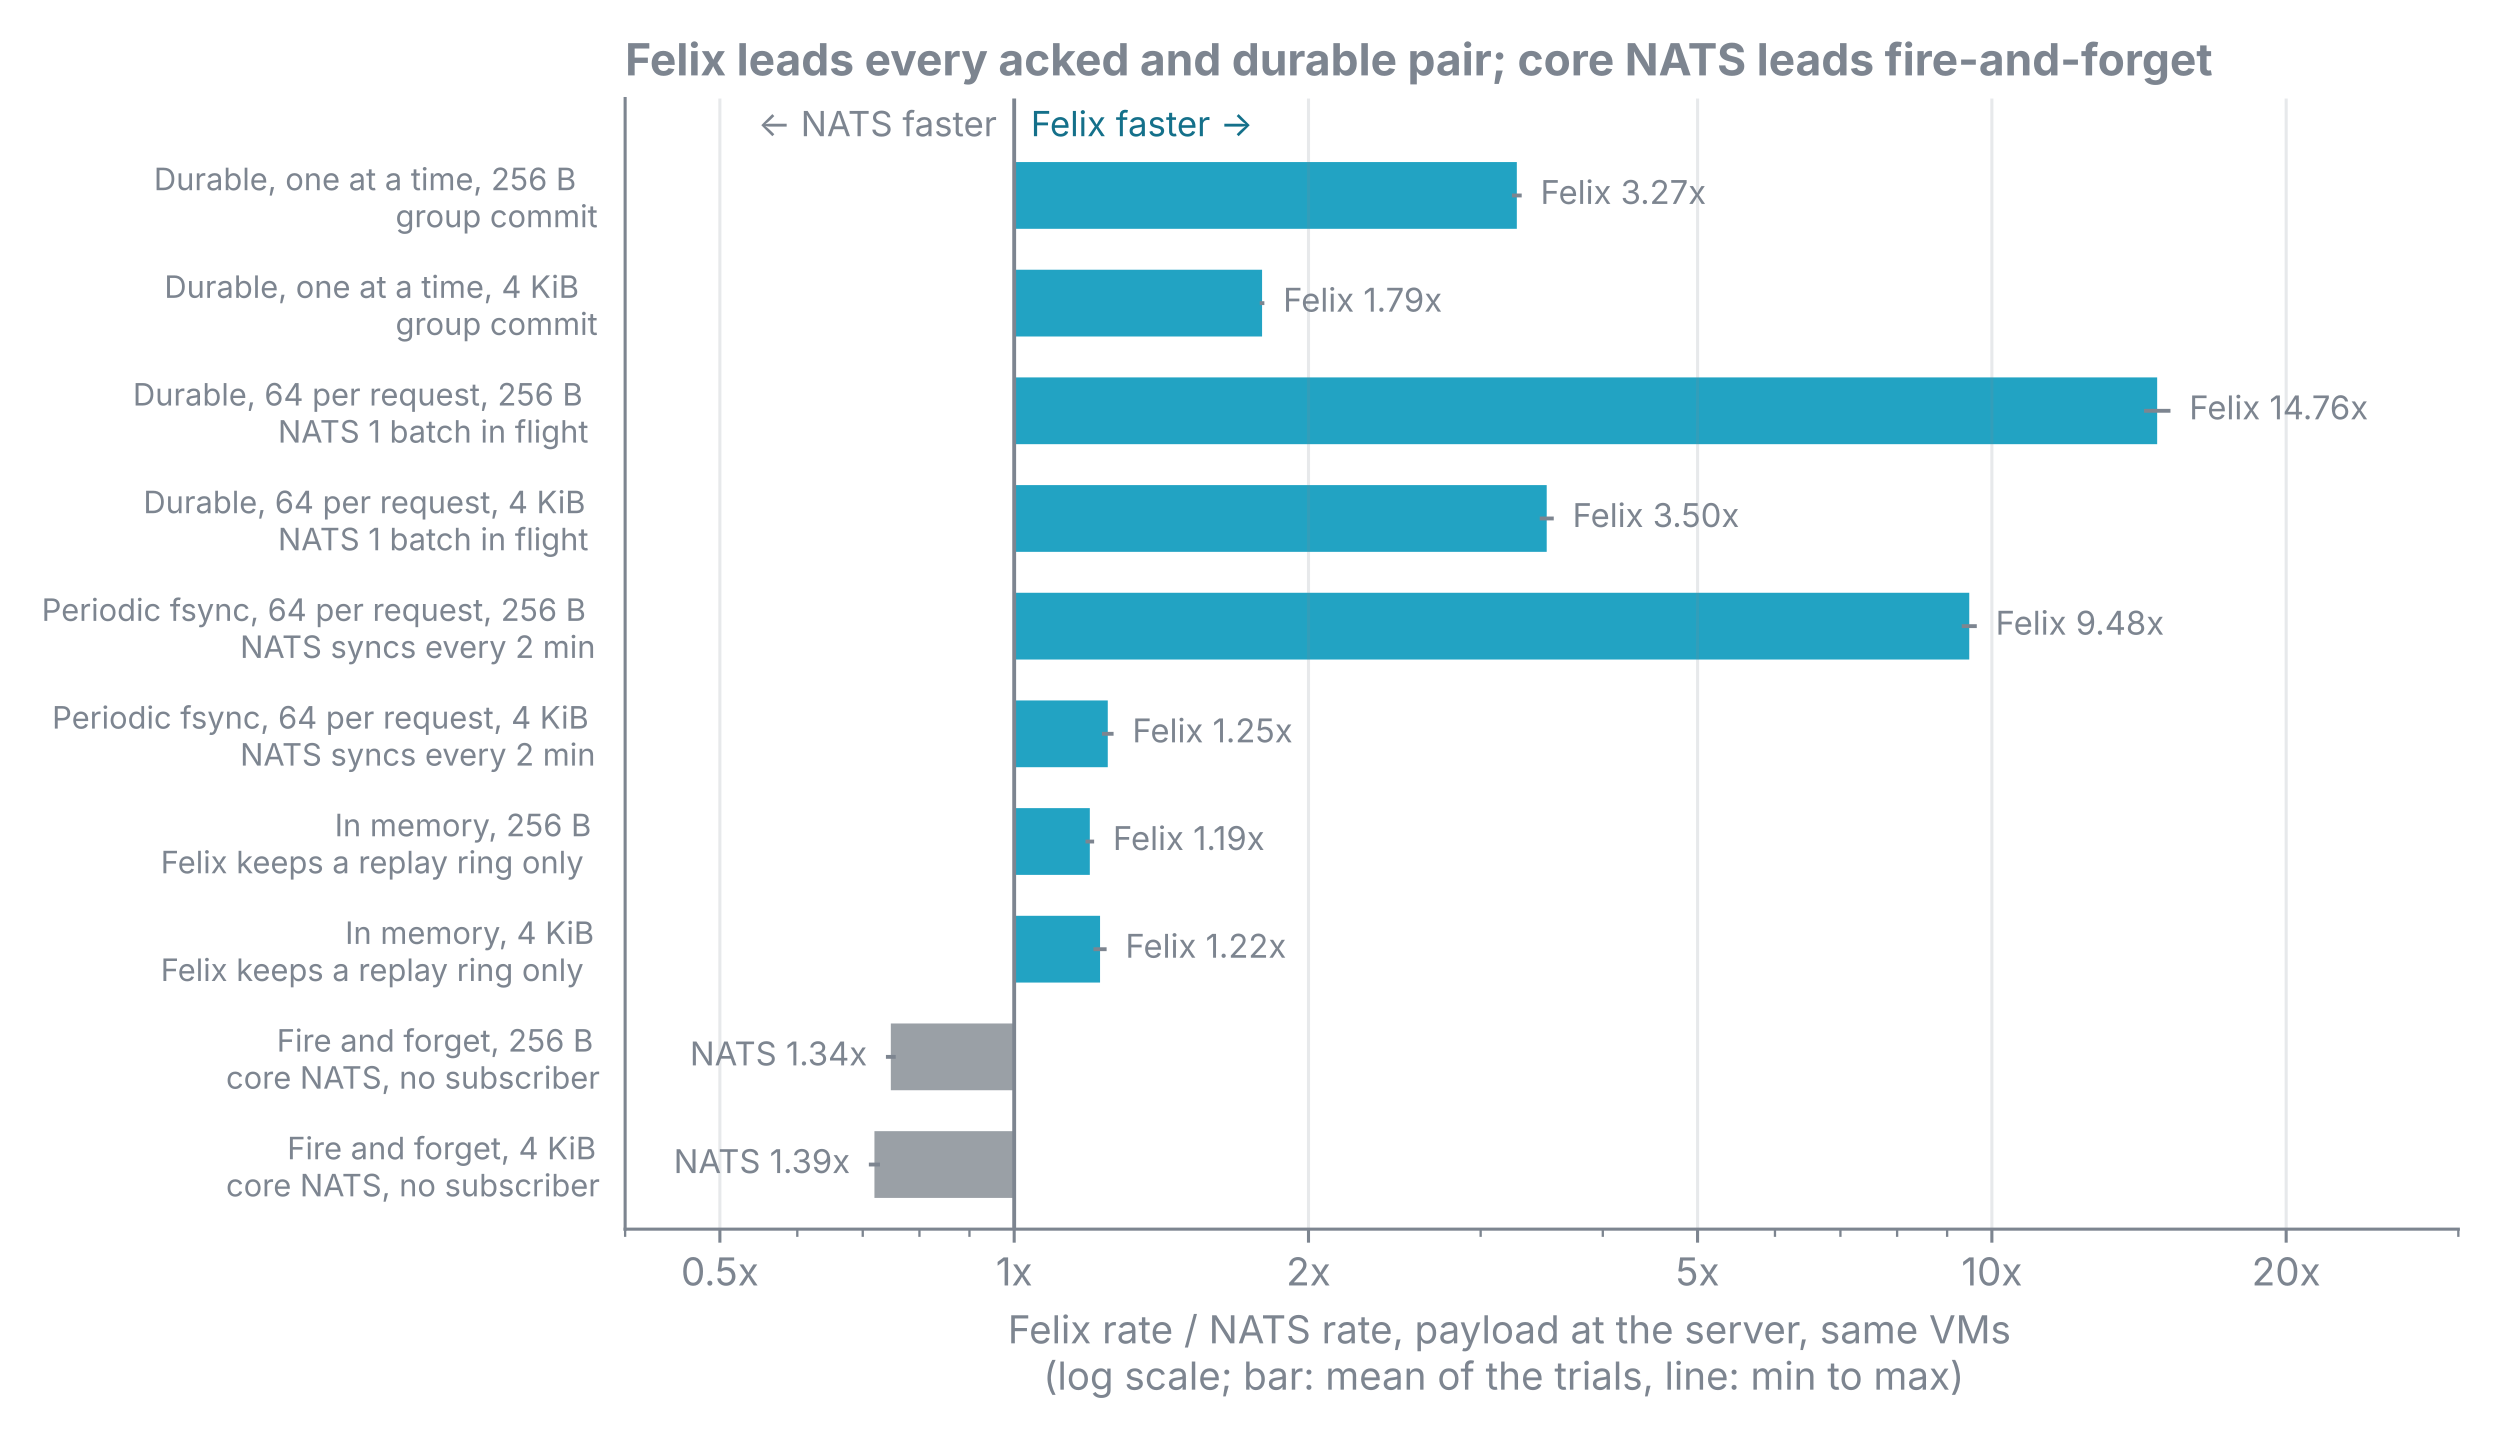
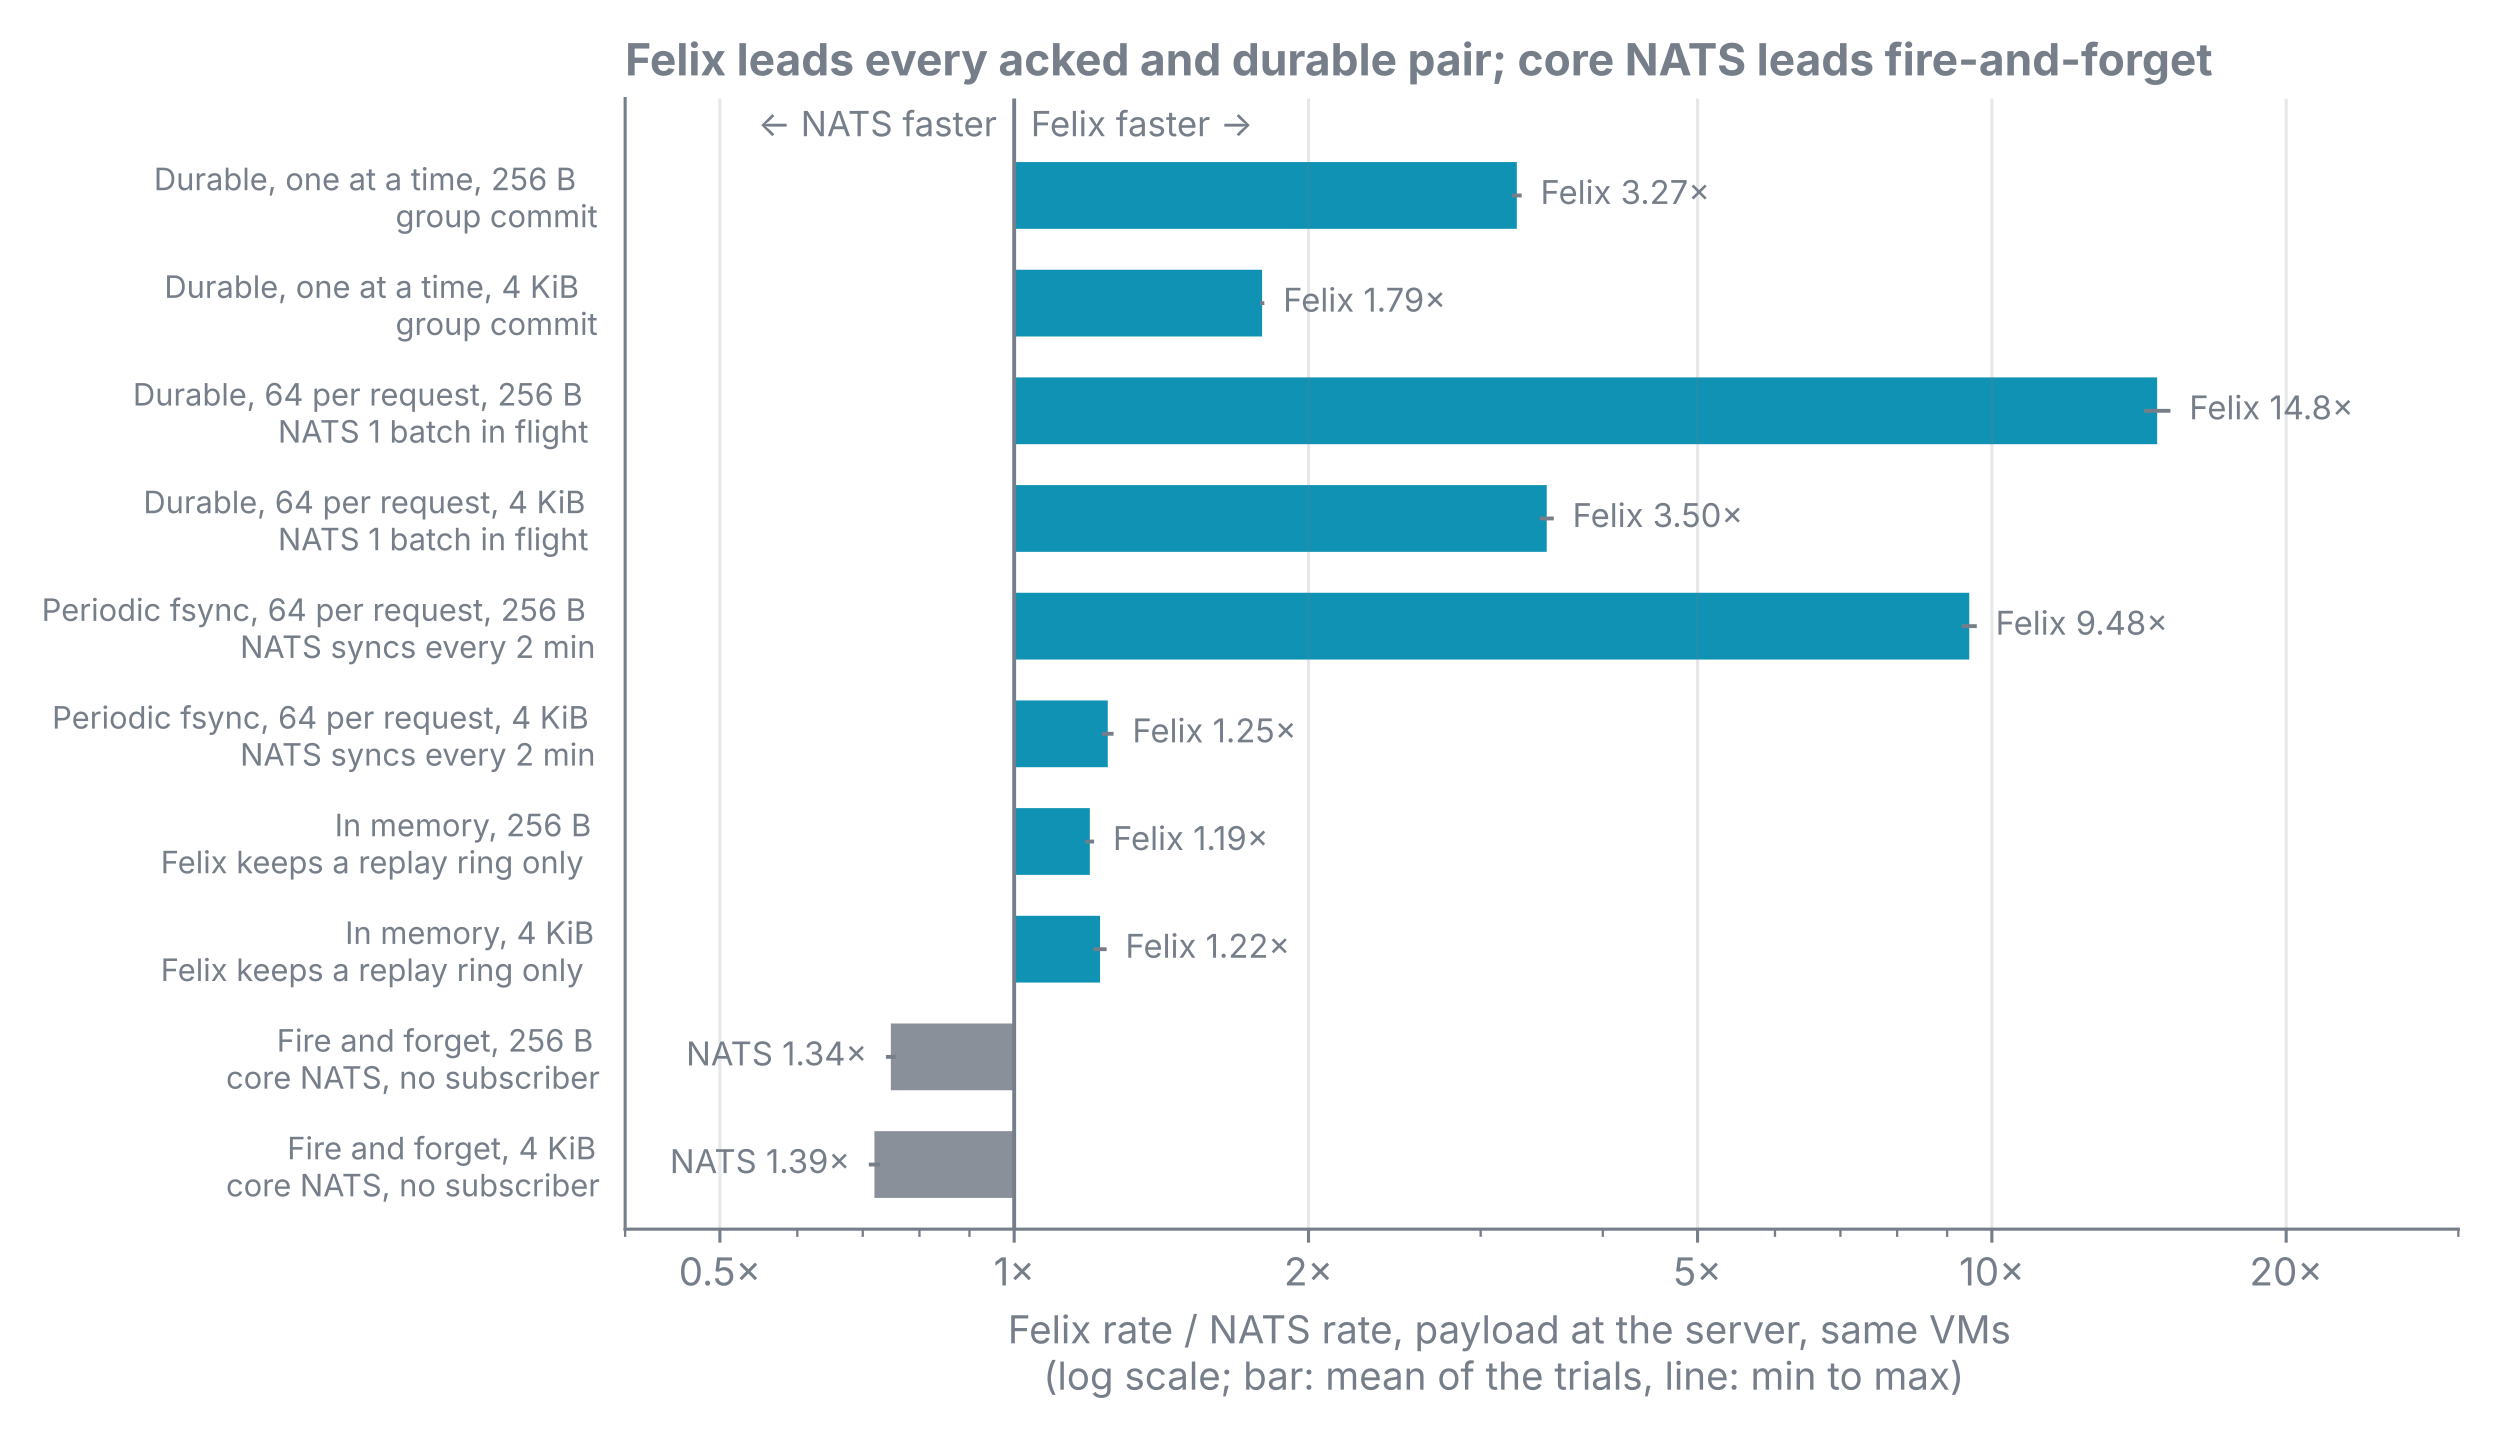
<svg xmlns="http://www.w3.org/2000/svg" xmlns:xlink="http://www.w3.org/1999/xlink" width="648pt" height="374.4pt" viewBox="0 0 648 374.4" version="1.1">
  <defs>
    <style type="text/css">*{stroke-linejoin: round; stroke-linecap: butt}</style>
  </defs>
  <g id="figure_1">
    <g id="patch_1">
      <path d="M 0 374.4  L 648 374.4  L 648 0  L 0 0  L 0 374.4  z " style="fill: none" />
    </g>
    <g id="axes_1">
      <g id="patch_2">
        <path d="M 162.034 318.595  L 637.2 318.595  L 637.2 25.538  L 162.034 25.538  L 162.034 318.595  z " style="fill: none" />
      </g>
      <g id="patch_3">
-         <path d="M 262.877 59.309  L 393.162 59.309  L 393.162 42.005  L 262.877 42.005  z " clip-path="url(#p6f95eb359c)" style="fill: #22a3c3" />
+         <path d="M 262.877 59.309  L 393.162 59.309  L 393.162 42.005  L 262.877 42.005  z " clip-path="url(#pe1912c96e8)" style="fill: #0f92b3" />
      </g>
      <g id="patch_4">
-         <path d="M 262.877 87.22  L 327.13 87.22  L 327.13 69.915  L 262.877 69.915  z " clip-path="url(#p6f95eb359c)" style="fill: #22a3c3" />
+         <path d="M 262.877 87.22  L 327.13 87.22  L 327.13 69.915  L 262.877 69.915  z " clip-path="url(#pe1912c96e8)" style="fill: #0f92b3" />
      </g>
      <g id="patch_5">
-         <path d="M 262.877 115.13  L 559.137 115.13  L 559.137 97.825  L 262.877 97.825  z " clip-path="url(#p6f95eb359c)" style="fill: #22a3c3" />
+         <path d="M 262.877 115.13  L 559.137 115.13  L 559.137 97.825  L 262.877 97.825  z " clip-path="url(#pe1912c96e8)" style="fill: #0f92b3" />
      </g>
      <g id="patch_6">
-         <path d="M 262.877 143.04  L 400.907 143.04  L 400.907 125.736  L 262.877 125.736  z " clip-path="url(#p6f95eb359c)" style="fill: #22a3c3" />
+         <path d="M 262.877 143.04  L 400.907 143.04  L 400.907 125.736  L 262.877 125.736  z " clip-path="url(#pe1912c96e8)" style="fill: #0f92b3" />
      </g>
      <g id="patch_7">
-         <path d="M 262.877 170.95  L 510.432 170.95  L 510.432 153.646  L 262.877 153.646  z " clip-path="url(#p6f95eb359c)" style="fill: #22a3c3" />
+         <path d="M 262.877 170.95  L 510.432 170.95  L 510.432 153.646  L 262.877 153.646  z " clip-path="url(#pe1912c96e8)" style="fill: #0f92b3" />
      </g>
      <g id="patch_8">
-         <path d="M 262.877 198.86  L 287.134 198.86  L 287.134 181.556  L 262.877 181.556  z " clip-path="url(#p6f95eb359c)" style="fill: #22a3c3" />
+         <path d="M 262.877 198.86  L 287.134 198.86  L 287.134 181.556  L 262.877 181.556  z " clip-path="url(#pe1912c96e8)" style="fill: #0f92b3" />
      </g>
      <g id="patch_9">
-         <path d="M 262.877 226.77  L 282.48 226.77  L 282.48 209.466  L 262.877 209.466  z " clip-path="url(#p6f95eb359c)" style="fill: #22a3c3" />
+         <path d="M 262.877 226.77  L 282.48 226.77  L 282.48 209.466  L 262.877 209.466  z " clip-path="url(#pe1912c96e8)" style="fill: #0f92b3" />
      </g>
      <g id="patch_10">
-         <path d="M 262.877 254.68  L 285.133 254.68  L 285.133 237.376  L 262.877 237.376  z " clip-path="url(#p6f95eb359c)" style="fill: #22a3c3" />
+         <path d="M 262.877 254.68  L 285.133 254.68  L 285.133 237.376  L 262.877 237.376  z " clip-path="url(#pe1912c96e8)" style="fill: #0f92b3" />
      </g>
      <g id="patch_11">
-         <path d="M 230.904 282.59  L 262.877 282.59  L 262.877 265.286  L 230.904 265.286  z " clip-path="url(#p6f95eb359c)" style="fill: #9aa0a6" />
+         <path d="M 230.904 282.59  L 262.877 282.59  L 262.877 265.286  L 230.904 265.286  z " clip-path="url(#pe1912c96e8)" style="fill: #8a9099" />
      </g>
      <g id="patch_12">
-         <path d="M 226.653 310.501  L 262.877 310.501  L 262.877 293.196  L 226.653 293.196  z " clip-path="url(#p6f95eb359c)" style="fill: #9aa0a6" />
+         <path d="M 226.653 310.501  L 262.877 310.501  L 262.877 293.196  L 226.653 293.196  z " clip-path="url(#pe1912c96e8)" style="fill: #8a9099" />
      </g>
      <g id="matplotlib.axis_1">
        <g id="xtick_1">
          <g id="line2d_1">
-             <path d="M 186.592 318.595  L 186.592 25.538  " clip-path="url(#p6f95eb359c)" style="fill: none; stroke: #7d8590; stroke-opacity: 0.18; stroke-width: 0.8; stroke-linecap: square" />
+             <path d="M 186.592 318.595  L 186.592 25.538  " clip-path="url(#pe1912c96e8)" style="fill: none; stroke: #767e89; stroke-opacity: 0.18; stroke-width: 0.8; stroke-linecap: square" />
          </g>
          <g id="line2d_2">
            <defs>
-               <path id="me7e055cd6d" d="M 0 0  L 0 3.5  " style="stroke: #7d8590; stroke-width: 0.8" />
+               <path id="m5ca24189a0" d="M 0 0  L 0 3.5  " style="stroke: #767e89; stroke-width: 0.8" />
            </defs>
            <g>
-               <use xlink:href="#me7e055cd6d" x="186.592" y="318.595" style="fill: #7d8590; stroke: #7d8590; stroke-width: 0.8" />
+               <use xlink:href="#m5ca24189a0" x="186.592" y="318.595" style="fill: #767e89; stroke: #767e89; stroke-width: 0.8" />
            </g>
          </g>
          <g id="text_1">
-             <text style="font-size: 10px; font-family: 'Inter', 'DejaVu Sans', sans-serif; text-anchor: middle; fill: #7d8590" x="186.592" y="333.192" transform="rotate(-0 186.5921 333.1922)">0.5x</text>
+             <text style="font-size: 10px; font-family: 'Inter', 'DejaVu Sans', sans-serif; text-anchor: middle; fill: #767e89" x="186.592" y="333.192" transform="rotate(-0 186.5921 333.1922)">0.5×</text>
          </g>
        </g>
        <g id="xtick_2">
          <g id="line2d_3">
-             <path d="M 262.877 318.595  L 262.877 25.538  " clip-path="url(#p6f95eb359c)" style="fill: none; stroke: #7d8590; stroke-opacity: 0.18; stroke-width: 0.8; stroke-linecap: square" />
+             <path d="M 262.877 318.595  L 262.877 25.538  " clip-path="url(#pe1912c96e8)" style="fill: none; stroke: #767e89; stroke-opacity: 0.18; stroke-width: 0.8; stroke-linecap: square" />
          </g>
          <g id="line2d_4">
            <g>
-               <use xlink:href="#me7e055cd6d" x="262.877" y="318.595" style="fill: #7d8590; stroke: #7d8590; stroke-width: 0.8" />
+               <use xlink:href="#m5ca24189a0" x="262.877" y="318.595" style="fill: #767e89; stroke: #767e89; stroke-width: 0.8" />
            </g>
          </g>
          <g id="text_2">
-             <text style="font-size: 10px; font-family: 'Inter', 'DejaVu Sans', sans-serif; text-anchor: middle; fill: #7d8590" x="262.877" y="333.192" transform="rotate(-0 262.8772 333.1922)">1x</text>
+             <text style="font-size: 10px; font-family: 'Inter', 'DejaVu Sans', sans-serif; text-anchor: middle; fill: #767e89" x="262.877" y="333.192" transform="rotate(-0 262.8772 333.1922)">1×</text>
          </g>
        </g>
        <g id="xtick_3">
          <g id="line2d_5">
-             <path d="M 339.162 318.595  L 339.162 25.538  " clip-path="url(#p6f95eb359c)" style="fill: none; stroke: #7d8590; stroke-opacity: 0.18; stroke-width: 0.8; stroke-linecap: square" />
+             <path d="M 339.162 318.595  L 339.162 25.538  " clip-path="url(#pe1912c96e8)" style="fill: none; stroke: #767e89; stroke-opacity: 0.18; stroke-width: 0.8; stroke-linecap: square" />
          </g>
          <g id="line2d_6">
            <g>
-               <use xlink:href="#me7e055cd6d" x="339.162" y="318.595" style="fill: #7d8590; stroke: #7d8590; stroke-width: 0.8" />
+               <use xlink:href="#m5ca24189a0" x="339.162" y="318.595" style="fill: #767e89; stroke: #767e89; stroke-width: 0.8" />
            </g>
          </g>
          <g id="text_3">
-             <text style="font-size: 10px; font-family: 'Inter', 'DejaVu Sans', sans-serif; text-anchor: middle; fill: #7d8590" x="339.162" y="333.192" transform="rotate(-0 339.1623 333.1922)">2x</text>
+             <text style="font-size: 10px; font-family: 'Inter', 'DejaVu Sans', sans-serif; text-anchor: middle; fill: #767e89" x="339.162" y="333.192" transform="rotate(-0 339.1623 333.1922)">2×</text>
          </g>
        </g>
        <g id="xtick_4">
          <g id="line2d_7">
-             <path d="M 440.006 318.595  L 440.006 25.538  " clip-path="url(#p6f95eb359c)" style="fill: none; stroke: #7d8590; stroke-opacity: 0.18; stroke-width: 0.8; stroke-linecap: square" />
+             <path d="M 440.006 318.595  L 440.006 25.538  " clip-path="url(#pe1912c96e8)" style="fill: none; stroke: #767e89; stroke-opacity: 0.18; stroke-width: 0.8; stroke-linecap: square" />
          </g>
          <g id="line2d_8">
            <g>
-               <use xlink:href="#me7e055cd6d" x="440.006" y="318.595" style="fill: #7d8590; stroke: #7d8590; stroke-width: 0.8" />
+               <use xlink:href="#m5ca24189a0" x="440.006" y="318.595" style="fill: #767e89; stroke: #767e89; stroke-width: 0.8" />
            </g>
          </g>
          <g id="text_4">
-             <text style="font-size: 10px; font-family: 'Inter', 'DejaVu Sans', sans-serif; text-anchor: middle; fill: #7d8590" x="440.006" y="333.192" transform="rotate(-0 440.0058 333.1922)">5x</text>
+             <text style="font-size: 10px; font-family: 'Inter', 'DejaVu Sans', sans-serif; text-anchor: middle; fill: #767e89" x="440.006" y="333.192" transform="rotate(-0 440.0058 333.1922)">5×</text>
          </g>
        </g>
        <g id="xtick_5">
          <g id="line2d_9">
-             <path d="M 516.291 318.595  L 516.291 25.538  " clip-path="url(#p6f95eb359c)" style="fill: none; stroke: #7d8590; stroke-opacity: 0.18; stroke-width: 0.8; stroke-linecap: square" />
+             <path d="M 516.291 318.595  L 516.291 25.538  " clip-path="url(#pe1912c96e8)" style="fill: none; stroke: #767e89; stroke-opacity: 0.18; stroke-width: 0.8; stroke-linecap: square" />
          </g>
          <g id="line2d_10">
            <g>
-               <use xlink:href="#me7e055cd6d" x="516.291" y="318.595" style="fill: #7d8590; stroke: #7d8590; stroke-width: 0.8" />
+               <use xlink:href="#m5ca24189a0" x="516.291" y="318.595" style="fill: #767e89; stroke: #767e89; stroke-width: 0.8" />
            </g>
          </g>
          <g id="text_5">
-             <text style="font-size: 10px; font-family: 'Inter', 'DejaVu Sans', sans-serif; text-anchor: middle; fill: #7d8590" x="516.291" y="333.192" transform="rotate(-0 516.2909 333.1922)">10x</text>
+             <text style="font-size: 10px; font-family: 'Inter', 'DejaVu Sans', sans-serif; text-anchor: middle; fill: #767e89" x="516.291" y="333.192" transform="rotate(-0 516.2909 333.1922)">10×</text>
          </g>
        </g>
        <g id="xtick_6">
          <g id="line2d_11">
-             <path d="M 592.576 318.595  L 592.576 25.538  " clip-path="url(#p6f95eb359c)" style="fill: none; stroke: #7d8590; stroke-opacity: 0.18; stroke-width: 0.8; stroke-linecap: square" />
+             <path d="M 592.576 318.595  L 592.576 25.538  " clip-path="url(#pe1912c96e8)" style="fill: none; stroke: #767e89; stroke-opacity: 0.18; stroke-width: 0.8; stroke-linecap: square" />
          </g>
          <g id="line2d_12">
            <g>
-               <use xlink:href="#me7e055cd6d" x="592.576" y="318.595" style="fill: #7d8590; stroke: #7d8590; stroke-width: 0.8" />
+               <use xlink:href="#m5ca24189a0" x="592.576" y="318.595" style="fill: #767e89; stroke: #767e89; stroke-width: 0.8" />
            </g>
          </g>
          <g id="text_6">
-             <text style="font-size: 10px; font-family: 'Inter', 'DejaVu Sans', sans-serif; text-anchor: middle; fill: #7d8590" x="592.576" y="333.192" transform="rotate(-0 592.5761 333.1922)">20x</text>
+             <text style="font-size: 10px; font-family: 'Inter', 'DejaVu Sans', sans-serif; text-anchor: middle; fill: #767e89" x="592.576" y="333.192" transform="rotate(-0 592.5761 333.1922)">20×</text>
          </g>
        </g>
        <g id="xtick_7">
          <g id="line2d_13">
            <defs>
-               <path id="m79f24db5bc" d="M 0 0  L 0 2  " style="stroke: #7d8590; stroke-width: 0.6" />
+               <path id="m37806e68f1" d="M 0 0  L 0 2  " style="stroke: #767e89; stroke-width: 0.6" />
            </defs>
            <g>
-               <use xlink:href="#m79f24db5bc" x="162.034" y="318.595" style="fill: #7d8590; stroke: #7d8590; stroke-width: 0.6" />
+               <use xlink:href="#m37806e68f1" x="162.034" y="318.595" style="fill: #767e89; stroke: #767e89; stroke-width: 0.6" />
            </g>
          </g>
        </g>
        <g id="xtick_8">
          <g id="line2d_14">
            <g>
-               <use xlink:href="#m79f24db5bc" x="206.658" y="318.595" style="fill: #7d8590; stroke: #7d8590; stroke-width: 0.6" />
+               <use xlink:href="#m37806e68f1" x="206.658" y="318.595" style="fill: #767e89; stroke: #767e89; stroke-width: 0.6" />
            </g>
          </g>
        </g>
        <g id="xtick_9">
          <g id="line2d_15">
            <g>
-               <use xlink:href="#m79f24db5bc" x="223.623" y="318.595" style="fill: #7d8590; stroke: #7d8590; stroke-width: 0.6" />
+               <use xlink:href="#m37806e68f1" x="223.623" y="318.595" style="fill: #767e89; stroke: #767e89; stroke-width: 0.6" />
            </g>
          </g>
        </g>
        <g id="xtick_10">
          <g id="line2d_16">
            <g>
-               <use xlink:href="#m79f24db5bc" x="238.319" y="318.595" style="fill: #7d8590; stroke: #7d8590; stroke-width: 0.6" />
+               <use xlink:href="#m37806e68f1" x="238.319" y="318.595" style="fill: #767e89; stroke: #767e89; stroke-width: 0.6" />
            </g>
          </g>
        </g>
        <g id="xtick_11">
          <g id="line2d_17">
            <g>
-               <use xlink:href="#m79f24db5bc" x="251.282" y="318.595" style="fill: #7d8590; stroke: #7d8590; stroke-width: 0.6" />
+               <use xlink:href="#m37806e68f1" x="251.282" y="318.595" style="fill: #767e89; stroke: #767e89; stroke-width: 0.6" />
            </g>
          </g>
        </g>
        <g id="xtick_12">
          <g id="line2d_18">
            <g>
-               <use xlink:href="#m79f24db5bc" x="383.786" y="318.595" style="fill: #7d8590; stroke: #7d8590; stroke-width: 0.6" />
+               <use xlink:href="#m37806e68f1" x="383.786" y="318.595" style="fill: #767e89; stroke: #767e89; stroke-width: 0.6" />
            </g>
          </g>
        </g>
        <g id="xtick_13">
          <g id="line2d_19">
            <g>
-               <use xlink:href="#m79f24db5bc" x="415.447" y="318.595" style="fill: #7d8590; stroke: #7d8590; stroke-width: 0.6" />
+               <use xlink:href="#m37806e68f1" x="415.447" y="318.595" style="fill: #767e89; stroke: #767e89; stroke-width: 0.6" />
            </g>
          </g>
        </g>
        <g id="xtick_14">
          <g id="line2d_20">
            <g>
-               <use xlink:href="#m79f24db5bc" x="460.071" y="318.595" style="fill: #7d8590; stroke: #7d8590; stroke-width: 0.6" />
+               <use xlink:href="#m37806e68f1" x="460.071" y="318.595" style="fill: #767e89; stroke: #767e89; stroke-width: 0.6" />
            </g>
          </g>
        </g>
        <g id="xtick_15">
          <g id="line2d_21">
            <g>
-               <use xlink:href="#m79f24db5bc" x="477.037" y="318.595" style="fill: #7d8590; stroke: #7d8590; stroke-width: 0.6" />
+               <use xlink:href="#m37806e68f1" x="477.037" y="318.595" style="fill: #767e89; stroke: #767e89; stroke-width: 0.6" />
            </g>
          </g>
        </g>
        <g id="xtick_16">
          <g id="line2d_22">
            <g>
-               <use xlink:href="#m79f24db5bc" x="491.733" y="318.595" style="fill: #7d8590; stroke: #7d8590; stroke-width: 0.6" />
+               <use xlink:href="#m37806e68f1" x="491.733" y="318.595" style="fill: #767e89; stroke: #767e89; stroke-width: 0.6" />
            </g>
          </g>
        </g>
        <g id="xtick_17">
          <g id="line2d_23">
            <g>
-               <use xlink:href="#m79f24db5bc" x="504.695" y="318.595" style="fill: #7d8590; stroke: #7d8590; stroke-width: 0.6" />
+               <use xlink:href="#m37806e68f1" x="504.695" y="318.595" style="fill: #767e89; stroke: #767e89; stroke-width: 0.6" />
            </g>
          </g>
        </g>
        <g id="xtick_18">
          <g id="line2d_24">
            <g>
-               <use xlink:href="#m79f24db5bc" x="637.2" y="318.595" style="fill: #7d8590; stroke: #7d8590; stroke-width: 0.6" />
+               <use xlink:href="#m37806e68f1" x="637.2" y="318.595" style="fill: #767e89; stroke: #767e89; stroke-width: 0.6" />
            </g>
          </g>
        </g>
        <g id="text_7">
-           <text style="font-size: 10px; font-family: 'Inter', 'DejaVu Sans', sans-serif; fill: #7d8590" transform="translate(261.2372 348.1939)">Felix rate / NATS rate, payload at the server, same VMs</text>
-           <text style="font-size: 10px; font-family: 'Inter', 'DejaVu Sans', sans-serif; fill: #7d8590" transform="translate(270.438 360.1967)">(log scale; bar: mean of the trials, line: min to max)</text>
+           <text style="font-size: 10px; font-family: 'Inter', 'DejaVu Sans', sans-serif; fill: #767e89" transform="translate(261.2372 348.1939)">Felix rate / NATS rate, payload at the server, same VMs</text>
+           <text style="font-size: 10px; font-family: 'Inter', 'DejaVu Sans', sans-serif; fill: #767e89" transform="translate(270.438 360.1967)">(log scale; bar: mean of the trials, line: min to max)</text>
        </g>
      </g>
      <g id="matplotlib.axis_2">
        <g id="ytick_1">
          <g id="line2d_25" />
          <g id="text_8">
-             <text style="font-size: 8px; font-family: 'Inter', 'DejaVu Sans', sans-serif; fill: #7d8590" transform="translate(39.8875 49.29599)">Durable, one at a time, 256 B</text>
-             <text style="font-size: 8px; font-family: 'Inter', 'DejaVu Sans', sans-serif; fill: #7d8590" transform="translate(102.5187 58.89818)">group commit</text>
+             <text style="font-size: 8px; font-family: 'Inter', 'DejaVu Sans', sans-serif; fill: #767e89" transform="translate(39.8875 49.29599)">Durable, one at a time, 256 B</text>
+             <text style="font-size: 8px; font-family: 'Inter', 'DejaVu Sans', sans-serif; fill: #767e89" transform="translate(102.5187 58.89818)">group commit</text>
          </g>
        </g>
        <g id="ytick_2">
          <g id="line2d_26" />
          <g id="text_9">
-             <text style="font-size: 8px; font-family: 'Inter', 'DejaVu Sans', sans-serif; fill: #7d8590" transform="translate(42.59875 77.20611)">Durable, one at a time, 4 KiB</text>
-             <text style="font-size: 8px; font-family: 'Inter', 'DejaVu Sans', sans-serif; fill: #7d8590" transform="translate(102.5187 86.8083)">group commit</text>
+             <text style="font-size: 8px; font-family: 'Inter', 'DejaVu Sans', sans-serif; fill: #767e89" transform="translate(42.59875 77.20611)">Durable, one at a time, 4 KiB</text>
+             <text style="font-size: 8px; font-family: 'Inter', 'DejaVu Sans', sans-serif; fill: #767e89" transform="translate(102.5187 86.8083)">group commit</text>
          </g>
        </g>
        <g id="ytick_3">
          <g id="line2d_27" />
          <g id="text_10">
-             <text style="font-size: 8px; font-family: 'Inter', 'DejaVu Sans', sans-serif; fill: #7d8590" transform="translate(34.4525 105.1162)">Durable, 64 per request, 256 B</text>
-             <text style="font-size: 8px; font-family: 'Inter', 'DejaVu Sans', sans-serif; fill: #7d8590" transform="translate(72.0475 114.7184)">NATS 1 batch in flight</text>
+             <text style="font-size: 8px; font-family: 'Inter', 'DejaVu Sans', sans-serif; fill: #767e89" transform="translate(34.4525 105.1162)">Durable, 64 per request, 256 B</text>
+             <text style="font-size: 8px; font-family: 'Inter', 'DejaVu Sans', sans-serif; fill: #767e89" transform="translate(72.0475 114.7184)">NATS 1 batch in flight</text>
          </g>
        </g>
        <g id="ytick_4">
          <g id="line2d_28" />
          <g id="text_11">
-             <text style="font-size: 8px; font-family: 'Inter', 'DejaVu Sans', sans-serif; fill: #7d8590" transform="translate(37.16375 133.0264)">Durable, 64 per request, 4 KiB</text>
-             <text style="font-size: 8px; font-family: 'Inter', 'DejaVu Sans', sans-serif; fill: #7d8590" transform="translate(72.0475 142.6286)">NATS 1 batch in flight</text>
+             <text style="font-size: 8px; font-family: 'Inter', 'DejaVu Sans', sans-serif; fill: #767e89" transform="translate(37.16375 133.0264)">Durable, 64 per request, 4 KiB</text>
+             <text style="font-size: 8px; font-family: 'Inter', 'DejaVu Sans', sans-serif; fill: #767e89" transform="translate(72.0475 142.6286)">NATS 1 batch in flight</text>
          </g>
        </g>
        <g id="ytick_5">
          <g id="line2d_29" />
          <g id="text_12">
-             <text style="font-size: 8px; font-family: 'Inter', 'DejaVu Sans', sans-serif; fill: #7d8590" transform="translate(10.8 160.9365)">Periodic fsync, 64 per request, 256 B</text>
-             <text style="font-size: 8px; font-family: 'Inter', 'DejaVu Sans', sans-serif; fill: #7d8590" transform="translate(62.245 170.5387)">NATS syncs every 2 min</text>
+             <text style="font-size: 8px; font-family: 'Inter', 'DejaVu Sans', sans-serif; fill: #767e89" transform="translate(10.8 160.9365)">Periodic fsync, 64 per request, 256 B</text>
+             <text style="font-size: 8px; font-family: 'Inter', 'DejaVu Sans', sans-serif; fill: #767e89" transform="translate(62.245 170.5387)">NATS syncs every 2 min</text>
          </g>
        </g>
        <g id="ytick_6">
          <g id="line2d_30" />
          <g id="text_13">
-             <text style="font-size: 8px; font-family: 'Inter', 'DejaVu Sans', sans-serif; fill: #7d8590" transform="translate(13.51125 188.8466)">Periodic fsync, 64 per request, 4 KiB</text>
-             <text style="font-size: 8px; font-family: 'Inter', 'DejaVu Sans', sans-serif; fill: #7d8590" transform="translate(62.245 198.4488)">NATS syncs every 2 min</text>
+             <text style="font-size: 8px; font-family: 'Inter', 'DejaVu Sans', sans-serif; fill: #767e89" transform="translate(13.51125 188.8466)">Periodic fsync, 64 per request, 4 KiB</text>
+             <text style="font-size: 8px; font-family: 'Inter', 'DejaVu Sans', sans-serif; fill: #767e89" transform="translate(62.245 198.4488)">NATS syncs every 2 min</text>
          </g>
        </g>
        <g id="ytick_7">
          <g id="line2d_31" />
          <g id="text_14">
-             <text style="font-size: 8px; font-family: 'Inter', 'DejaVu Sans', sans-serif; fill: #7d8590" transform="translate(86.74875 216.7564)">In memory, 256 B</text>
-             <text style="font-size: 8px; font-family: 'Inter', 'DejaVu Sans', sans-serif; fill: #7d8590" transform="translate(41.6575 226.3586)">Felix keeps a replay ring only</text>
+             <text style="font-size: 8px; font-family: 'Inter', 'DejaVu Sans', sans-serif; fill: #767e89" transform="translate(86.74875 216.7564)">In memory, 256 B</text>
+             <text style="font-size: 8px; font-family: 'Inter', 'DejaVu Sans', sans-serif; fill: #767e89" transform="translate(41.6575 226.3586)">Felix keeps a replay ring only</text>
          </g>
        </g>
        <g id="ytick_8">
          <g id="line2d_32" />
          <g id="text_15">
-             <text style="font-size: 8px; font-family: 'Inter', 'DejaVu Sans', sans-serif; fill: #7d8590" transform="translate(89.46 244.6669)">In memory, 4 KiB</text>
-             <text style="font-size: 8px; font-family: 'Inter', 'DejaVu Sans', sans-serif; fill: #7d8590" transform="translate(41.6575 254.2691)">Felix keeps a replay ring only</text>
+             <text style="font-size: 8px; font-family: 'Inter', 'DejaVu Sans', sans-serif; fill: #767e89" transform="translate(89.46 244.6669)">In memory, 4 KiB</text>
+             <text style="font-size: 8px; font-family: 'Inter', 'DejaVu Sans', sans-serif; fill: #767e89" transform="translate(41.6575 254.2691)">Felix keeps a replay ring only</text>
          </g>
        </g>
        <g id="ytick_9">
          <g id="line2d_33" />
          <g id="text_16">
-             <text style="font-size: 8px; font-family: 'Inter', 'DejaVu Sans', sans-serif; fill: #7d8590" transform="translate(71.7375 272.577)">Fire and forget, 256 B</text>
-             <text style="font-size: 8px; font-family: 'Inter', 'DejaVu Sans', sans-serif; fill: #7d8590" transform="translate(58.585 282.1792)">core NATS, no subscriber</text>
+             <text style="font-size: 8px; font-family: 'Inter', 'DejaVu Sans', sans-serif; fill: #767e89" transform="translate(71.7375 272.577)">Fire and forget, 256 B</text>
+             <text style="font-size: 8px; font-family: 'Inter', 'DejaVu Sans', sans-serif; fill: #767e89" transform="translate(58.585 282.1792)">core NATS, no subscriber</text>
          </g>
        </g>
        <g id="ytick_10">
          <g id="line2d_34" />
          <g id="text_17">
-             <text style="font-size: 8px; font-family: 'Inter', 'DejaVu Sans', sans-serif; fill: #7d8590" transform="translate(74.44875 300.4871)">Fire and forget, 4 KiB</text>
-             <text style="font-size: 8px; font-family: 'Inter', 'DejaVu Sans', sans-serif; fill: #7d8590" transform="translate(58.585 310.0893)">core NATS, no subscriber</text>
+             <text style="font-size: 8px; font-family: 'Inter', 'DejaVu Sans', sans-serif; fill: #767e89" transform="translate(74.44875 300.4871)">Fire and forget, 4 KiB</text>
+             <text style="font-size: 8px; font-family: 'Inter', 'DejaVu Sans', sans-serif; fill: #767e89" transform="translate(58.585 310.0893)">core NATS, no subscriber</text>
          </g>
        </g>
      </g>
      <g id="line2d_35">
-         <path d="M 392.399 50.657  L 393.925 50.657  " clip-path="url(#p6f95eb359c)" style="fill: none; stroke: #7d8590; stroke-linecap: square" />
+         <path d="M 392.399 50.657  L 393.925 50.657  " clip-path="url(#pe1912c96e8)" style="fill: none; stroke: #767e89; stroke-linecap: square" />
      </g>
      <g id="line2d_36">
-         <path d="M 327.039 78.567  L 327.221 78.567  " clip-path="url(#p6f95eb359c)" style="fill: none; stroke: #7d8590; stroke-linecap: square" />
+         <path d="M 327.039 78.567  L 327.221 78.567  " clip-path="url(#pe1912c96e8)" style="fill: none; stroke: #767e89; stroke-linecap: square" />
      </g>
      <g id="line2d_37">
-         <path d="M 556.247 106.478  L 562.085 106.478  " clip-path="url(#p6f95eb359c)" style="fill: none; stroke: #7d8590; stroke-linecap: square" />
+         <path d="M 556.247 106.478  L 562.085 106.478  " clip-path="url(#pe1912c96e8)" style="fill: none; stroke: #767e89; stroke-linecap: square" />
      </g>
      <g id="line2d_38">
-         <path d="M 399.595 134.388  L 402.235 134.388  " clip-path="url(#p6f95eb359c)" style="fill: none; stroke: #7d8590; stroke-linecap: square" />
+         <path d="M 399.595 134.388  L 402.235 134.388  " clip-path="url(#pe1912c96e8)" style="fill: none; stroke: #767e89; stroke-linecap: square" />
      </g>
      <g id="line2d_39">
-         <path d="M 508.992 162.298  L 511.885 162.298  " clip-path="url(#p6f95eb359c)" style="fill: none; stroke: #7d8590; stroke-linecap: square" />
+         <path d="M 508.992 162.298  L 511.885 162.298  " clip-path="url(#pe1912c96e8)" style="fill: none; stroke: #767e89; stroke-linecap: square" />
      </g>
      <g id="line2d_40">
-         <path d="M 286.137 190.208  L 288.139 190.208  " clip-path="url(#p6f95eb359c)" style="fill: none; stroke: #7d8590; stroke-linecap: square" />
+         <path d="M 286.137 190.208  L 288.139 190.208  " clip-path="url(#pe1912c96e8)" style="fill: none; stroke: #767e89; stroke-linecap: square" />
      </g>
      <g id="line2d_41">
-         <path d="M 281.862 218.118  L 283.099 218.118  " clip-path="url(#p6f95eb359c)" style="fill: none; stroke: #7d8590; stroke-linecap: square" />
+         <path d="M 281.862 218.118  L 283.099 218.118  " clip-path="url(#pe1912c96e8)" style="fill: none; stroke: #767e89; stroke-linecap: square" />
      </g>
      <g id="line2d_42">
-         <path d="M 283.925 246.028  L 286.335 246.028  " clip-path="url(#p6f95eb359c)" style="fill: none; stroke: #7d8590; stroke-linecap: square" />
+         <path d="M 283.925 246.028  L 286.335 246.028  " clip-path="url(#pe1912c96e8)" style="fill: none; stroke: #767e89; stroke-linecap: square" />
      </g>
      <g id="line2d_43">
-         <path d="M 230.134 273.938  L 231.676 273.938  " clip-path="url(#p6f95eb359c)" style="fill: none; stroke: #7d8590; stroke-linecap: square" />
+         <path d="M 230.134 273.938  L 231.676 273.938  " clip-path="url(#pe1912c96e8)" style="fill: none; stroke: #767e89; stroke-linecap: square" />
      </g>
      <g id="line2d_44">
-         <path d="M 225.708 301.848  L 227.592 301.848  " clip-path="url(#p6f95eb359c)" style="fill: none; stroke: #7d8590; stroke-linecap: square" />
+         <path d="M 225.708 301.848  L 227.592 301.848  " clip-path="url(#pe1912c96e8)" style="fill: none; stroke: #767e89; stroke-linecap: square" />
      </g>
      <g id="line2d_45">
-         <path d="M 262.877 318.595  L 262.877 25.538  " clip-path="url(#p6f95eb359c)" style="fill: none; stroke: #7d8590; stroke-linecap: square" />
+         <path d="M 262.877 318.595  L 262.877 25.538  " clip-path="url(#pe1912c96e8)" style="fill: none; stroke: #767e89; stroke-linecap: square" />
      </g>
      <g id="patch_13">
-         <path d="M 162.034 318.595  L 162.034 25.538  " style="fill: none; stroke: #7d8590; stroke-width: 0.8; stroke-linejoin: miter; stroke-linecap: square" />
+         <path d="M 162.034 318.595  L 162.034 25.538  " style="fill: none; stroke: #767e89; stroke-width: 0.8; stroke-linejoin: miter; stroke-linecap: square" />
      </g>
      <g id="patch_14">
-         <path d="M 162.034 318.595  L 637.2 318.595  " style="fill: none; stroke: #7d8590; stroke-width: 0.8; stroke-linejoin: miter; stroke-linecap: square" />
+         <path d="M 162.034 318.595  L 637.2 318.595  " style="fill: none; stroke: #767e89; stroke-width: 0.8; stroke-linejoin: miter; stroke-linecap: square" />
      </g>
      <g id="text_18">
-         <text style="font-size: 8.5px; font-family: 'Inter', 'DejaVu Sans', sans-serif; text-anchor: start; fill: #7d8590" x="399.294" y="52.866" transform="rotate(-0 399.2943 52.86566)">Felix 3.27x</text>
+         <text style="font-size: 8.5px; font-family: 'Inter', 'DejaVu Sans', sans-serif; text-anchor: start; fill: #767e89" x="399.294" y="52.866" transform="rotate(-0 399.2943 52.86566)">Felix 3.27×</text>
      </g>
      <g id="text_19">
-         <text style="font-size: 8.5px; font-family: 'Inter', 'DejaVu Sans', sans-serif; text-anchor: start; fill: #7d8590" x="332.591" y="80.776" transform="rotate(-0 332.5909 80.77578)">Felix 1.79x</text>
+         <text style="font-size: 8.5px; font-family: 'Inter', 'DejaVu Sans', sans-serif; text-anchor: start; fill: #767e89" x="332.591" y="80.776" transform="rotate(-0 332.5909 80.77578)">Felix 1.79×</text>
      </g>
      <g id="text_20">
-         <text style="font-size: 8.5px; font-family: 'Inter', 'DejaVu Sans', sans-serif; text-anchor: start; fill: #7d8590" x="567.455" y="108.686" transform="rotate(-0 567.4545 108.6859)">Felix 14.76x</text>
+         <text style="font-size: 8.5px; font-family: 'Inter', 'DejaVu Sans', sans-serif; text-anchor: start; fill: #767e89" x="567.455" y="108.686" transform="rotate(-0 567.4545 108.6859)">Felix 14.8×</text>
      </g>
      <g id="text_21">
-         <text style="font-size: 8.5px; font-family: 'Inter', 'DejaVu Sans', sans-serif; text-anchor: start; fill: #7d8590" x="407.604" y="136.596" transform="rotate(-0 407.6044 136.596)">Felix 3.50x</text>
+         <text style="font-size: 8.5px; font-family: 'Inter', 'DejaVu Sans', sans-serif; text-anchor: start; fill: #767e89" x="407.604" y="136.596" transform="rotate(-0 407.6044 136.596)">Felix 3.50×</text>
      </g>
      <g id="text_22">
-         <text style="font-size: 8.5px; font-family: 'Inter', 'DejaVu Sans', sans-serif; text-anchor: start; fill: #7d8590" x="517.255" y="164.506" transform="rotate(-0 517.2546 164.5062)">Felix 9.48x</text>
+         <text style="font-size: 8.5px; font-family: 'Inter', 'DejaVu Sans', sans-serif; text-anchor: start; fill: #767e89" x="517.255" y="164.506" transform="rotate(-0 517.2546 164.5062)">Felix 9.48×</text>
      </g>
      <g id="text_23">
-         <text style="font-size: 8.5px; font-family: 'Inter', 'DejaVu Sans', sans-serif; text-anchor: start; fill: #7d8590" x="293.509" y="192.416" transform="rotate(-0 293.5087 192.4163)">Felix 1.25x</text>
+         <text style="font-size: 8.5px; font-family: 'Inter', 'DejaVu Sans', sans-serif; text-anchor: start; fill: #767e89" x="293.509" y="192.416" transform="rotate(-0 293.5087 192.4163)">Felix 1.25×</text>
      </g>
      <g id="text_24">
-         <text style="font-size: 8.5px; font-family: 'Inter', 'DejaVu Sans', sans-serif; text-anchor: start; fill: #7d8590" x="288.468" y="220.326" transform="rotate(-0 288.4685 220.3264)">Felix 1.19x</text>
+         <text style="font-size: 8.5px; font-family: 'Inter', 'DejaVu Sans', sans-serif; text-anchor: start; fill: #767e89" x="288.468" y="220.326" transform="rotate(-0 288.4685 220.3264)">Felix 1.19×</text>
      </g>
      <g id="text_25">
-         <text style="font-size: 8.5px; font-family: 'Inter', 'DejaVu Sans', sans-serif; text-anchor: start; fill: #7d8590" x="291.705" y="248.237" transform="rotate(-0 291.7045 248.2365)">Felix 1.22x</text>
+         <text style="font-size: 8.5px; font-family: 'Inter', 'DejaVu Sans', sans-serif; text-anchor: start; fill: #767e89" x="291.705" y="248.237" transform="rotate(-0 291.7045 248.2365)">Felix 1.22×</text>
      </g>
      <g id="text_26">
-         <text style="font-size: 8.5px; font-family: 'Inter', 'DejaVu Sans', sans-serif; text-anchor: end; fill: #7d8590" x="224.765" y="276.146" transform="rotate(-0 224.7647 276.1463)">NATS 1.34x</text>
+         <text style="font-size: 8.5px; font-family: 'Inter', 'DejaVu Sans', sans-serif; text-anchor: end; fill: #767e89" x="224.765" y="276.146" transform="rotate(-0 224.7647 276.1463)">NATS 1.34×</text>
      </g>
      <g id="text_27">
-         <text style="font-size: 8.5px; font-family: 'Inter', 'DejaVu Sans', sans-serif; text-anchor: end; fill: #7d8590" x="220.339" y="304.056" transform="rotate(-0 220.3387 304.0565)">NATS 1.39x</text>
+         <text style="font-size: 8.5px; font-family: 'Inter', 'DejaVu Sans', sans-serif; text-anchor: end; fill: #767e89" x="220.339" y="304.056" transform="rotate(-0 220.3387 304.0565)">NATS 1.39×</text>
      </g>
      <g id="text_28">
-         <text style="font-size: 9px; font-family: 'Inter', 'DejaVu Sans', sans-serif; text-anchor: start; fill: #14708a" x="267.194" y="35.307" transform="rotate(-0 267.1937 35.30675)">Felix faster →</text>
+         <text style="font-size: 9px; font-family: 'Inter', 'DejaVu Sans', sans-serif; text-anchor: start; fill: #767e89" x="267.194" y="35.307" transform="rotate(-0 267.1937 35.30675)">Felix faster →</text>
      </g>
      <g id="text_29">
-         <text style="font-size: 9px; font-family: 'Inter', 'DejaVu Sans', sans-serif; text-anchor: end; fill: #7d8590" x="258.384" y="35.307" transform="rotate(-0 258.3845 35.30675)">← NATS faster</text>
+         <text style="font-size: 9px; font-family: 'Inter', 'DejaVu Sans', sans-serif; text-anchor: end; fill: #767e89" x="258.384" y="35.307" transform="rotate(-0 258.3845 35.30675)">← NATS faster</text>
      </g>
      <g id="text_30">
-         <text style="font-weight: 700; font-size: 11.5px; font-family: 'Inter', 'DejaVu Sans', sans-serif; text-anchor: start; fill: #7d8590" x="162.034" y="19.538" transform="rotate(-0 162.0337 19.5382)">Felix leads every acked and durable pair; core NATS leads fire-and-forget</text>
+         <text style="font-weight: 700; font-size: 11.5px; font-family: 'Inter', 'DejaVu Sans', sans-serif; text-anchor: start; fill: #767e89" x="162.034" y="19.538" transform="rotate(-0 162.0337 19.5382)">Felix leads every acked and durable pair; core NATS leads fire-and-forget</text>
      </g>
    </g>
  </g>
  <defs>
-     <clipPath id="p6f95eb359c">
+     <clipPath id="pe1912c96e8">
      <rect x="162.034" y="25.538" width="475.166" height="293.056" />
    </clipPath>
  </defs>
</svg>
